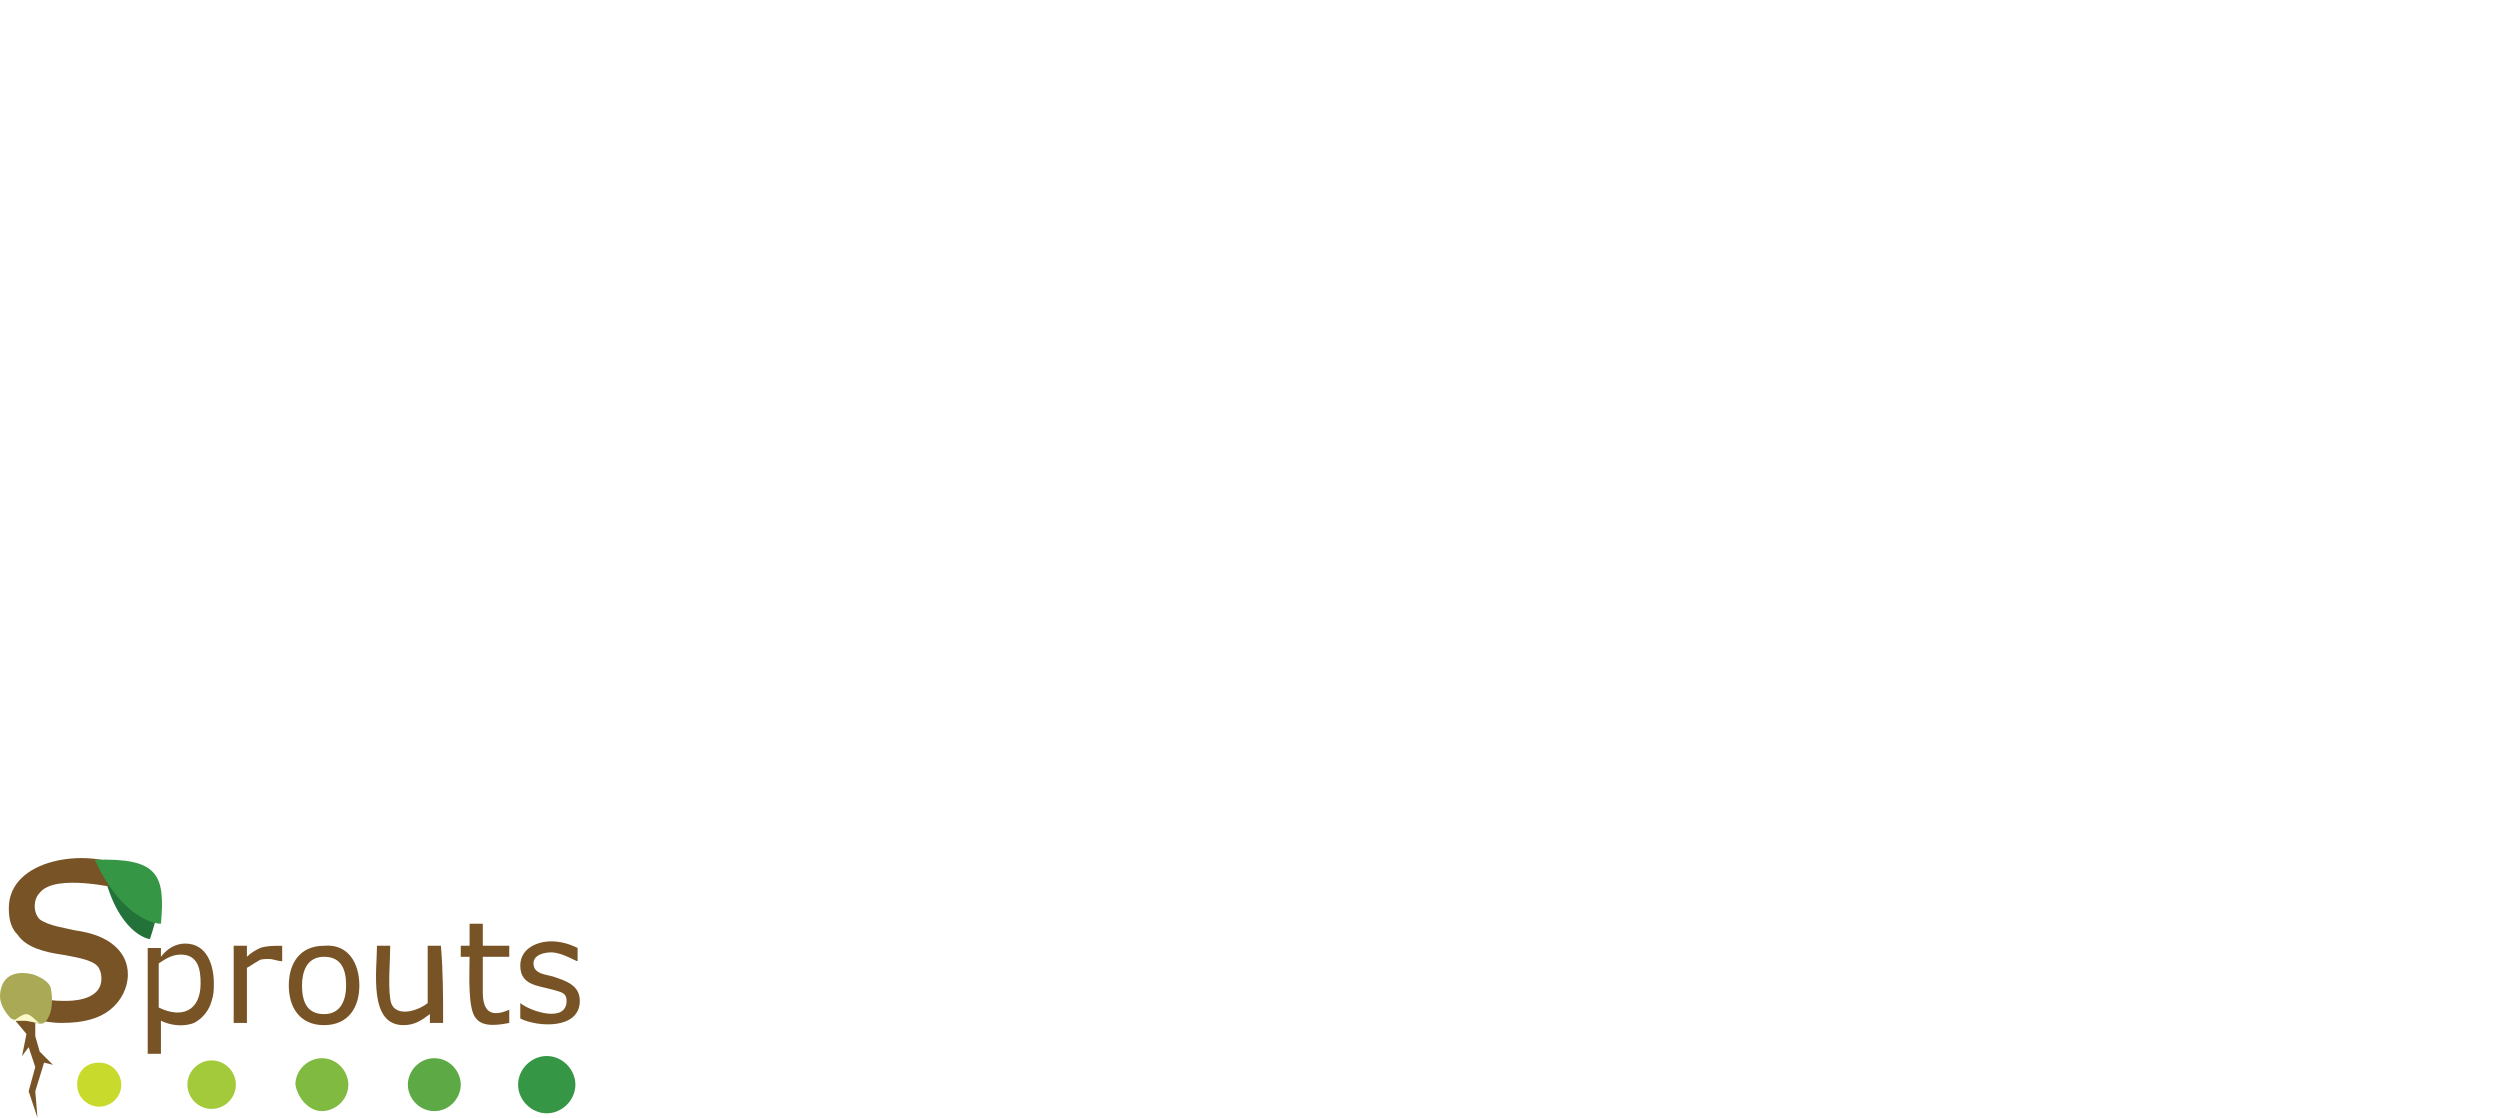
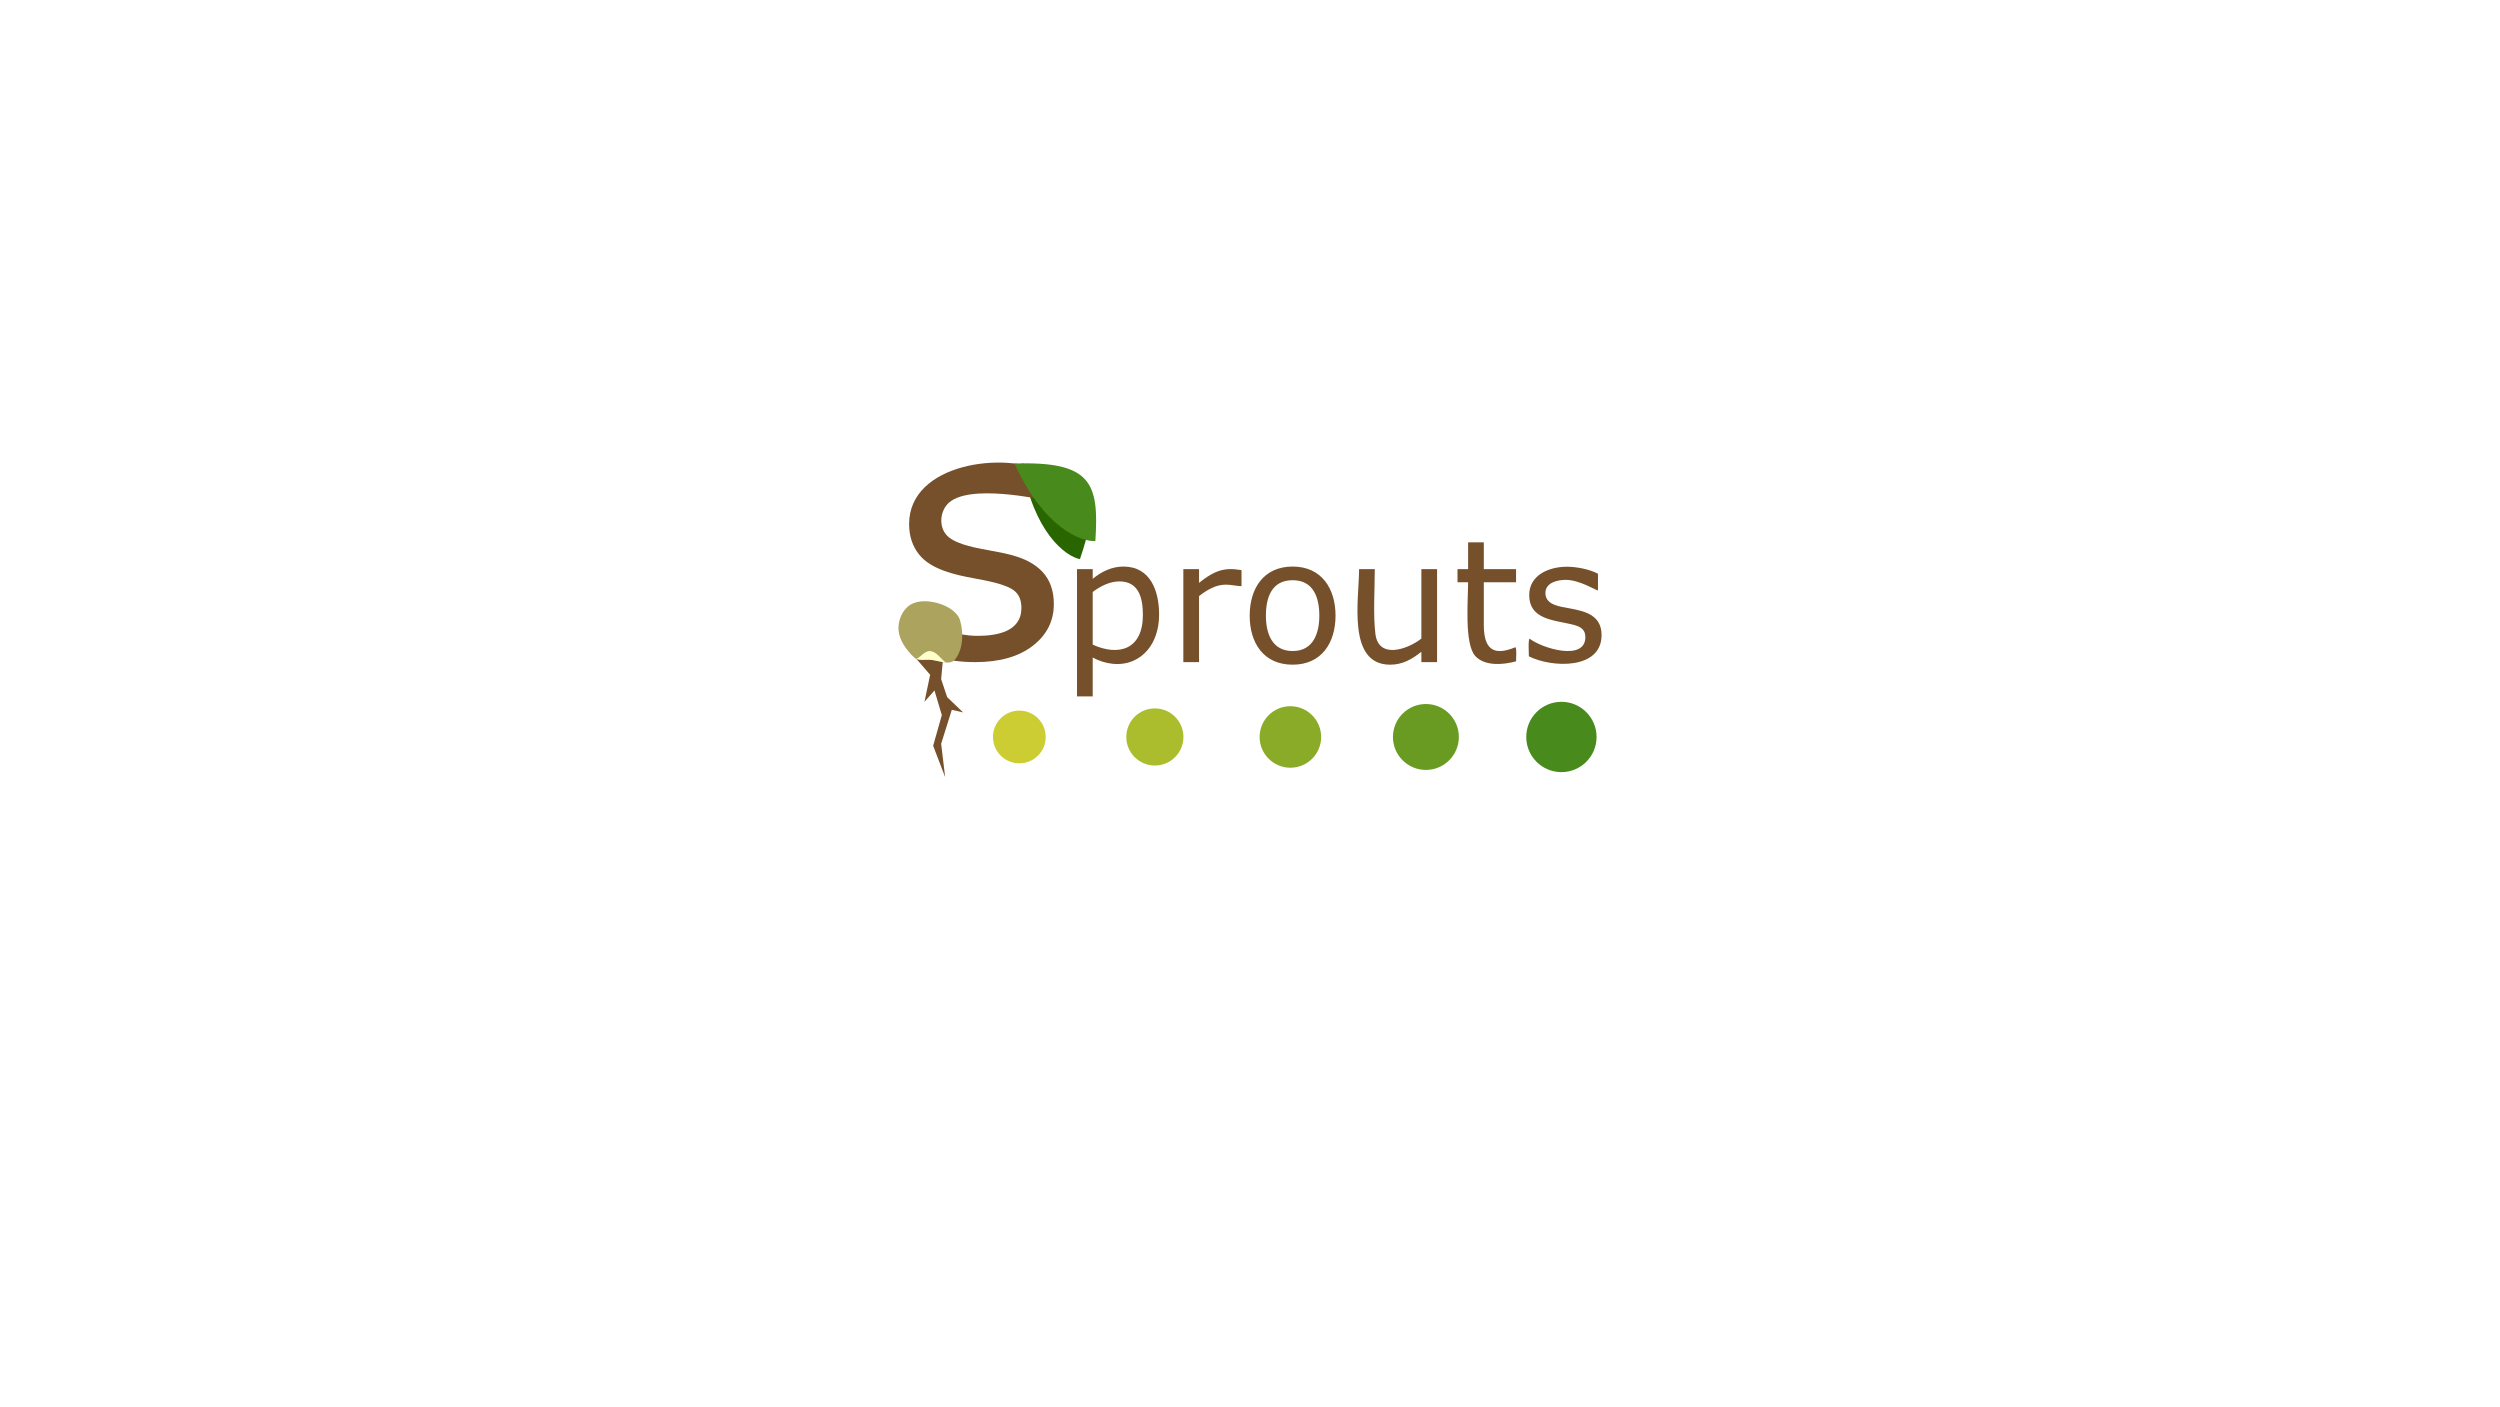
- <svg xmlns="http://www.w3.org/2000/svg" version="1.1" id="Layer_1" x="0px" y="0px" viewBox="0 0 113.4 50.7" enable-background="new 0 0 113.4 50.7" xml:space="preserve">
-   <g>
-     <polygon fill-rule="evenodd" clip-rule="evenodd" fill="#785326" points="0.7,46.3 1.2,46.9 1,47.9 1.3,47.5 1.6,48.4 1.3,49.5    1.7,50.7 1.6,49.5 2,48.2 2.4,48.3 1.8,47.7 1.6,47 1.6,46.4 1.3,46.2  " />
-     <path fill-rule="evenodd" clip-rule="evenodd" fill="#227239" d="M4.6,39c2.8,0.7,2.9,1.5,2.2,3.6C6.2,42.5,5,41.6,4.6,39L4.6,39z" />
-     <path fill="#785326" d="M5.8,44.2c0,0.6-0.3,1.2-0.8,1.6c-0.5,0.4-1.2,0.6-2.2,0.6c-0.5,0-1-0.1-1.4-0.2C1,46.1,0.6,46,0.4,45.8   v-1.3h0.1c0.4,0.3,0.8,0.5,1.2,0.7c0.5,0.2,0.9,0.2,1.3,0.2c0.7,0,1.6-0.2,1.6-1c0-0.3-0.1-0.5-0.2-0.6c-0.3-0.3-1.1-0.4-1.6-0.5   c-0.7-0.1-1.6-0.3-2-0.9c-0.3-0.3-0.4-0.7-0.4-1.2c0-2.3,3.6-2.7,5.1-1.9v1c-0.2,0-3-0.7-3.7,0.2c-0.3,0.3-0.3,0.9,0,1.2   C2.2,42,3,42.1,3.4,42.2c0.7,0.1,1.4,0.3,1.9,0.8C5.6,43.3,5.8,43.7,5.8,44.2L5.8,44.2z" />
-     <path fill-rule="evenodd" clip-rule="evenodd" fill="#AAAA56" d="M1.1,46.3c-0.2,0-0.4,0-0.6-0.1C0.3,46,0,45.6,0,45.2   c0-0.3,0.1-0.7,0.4-0.9c0.3-0.2,0.7-0.2,1.1-0.1c0.3,0.1,0.7,0.3,0.8,0.6c0.1,0.5,0.1,1.1-0.2,1.5C1.9,46.6,1.5,46.3,1.1,46.3   L1.1,46.3z" />
-     <path fill-rule="evenodd" clip-rule="evenodd" fill="#359746" d="M4.3,39c2.9-0.1,3.2,0.7,3,2.9C6.8,41.9,5.4,41.4,4.3,39L4.3,39z" />
-     <path fill="#785326" d="M9.7,44.6c0,0.3,0,0.5-0.1,0.8c-0.1,0.4-0.4,0.8-0.8,1c-0.5,0.2-1.1,0.1-1.5-0.1c0,0.5,0,1,0,1.5   c-0.2,0-0.4,0-0.6,0c0-1.6,0-3.2,0-4.8c0.2,0,0.4,0,0.6,0c0,0.1,0,0.2,0,0.4C7.6,43,8,42.8,8.4,42.8C9.4,42.8,9.7,43.8,9.7,44.6   L9.7,44.6z M9.1,44.6c0-0.6-0.1-1.3-0.9-1.3c-0.4,0-0.7,0.2-1,0.4c0,0.7,0,1.3,0,2C8.2,46.2,9.1,45.9,9.1,44.6L9.1,44.6z    M12.8,43.6c-0.2,0-0.4-0.1-0.6-0.1c-0.2,0-0.4,0-0.5,0.1c-0.2,0.1-0.3,0.2-0.5,0.3c0,0.8,0,1.6,0,2.5c-0.2,0-0.4,0-0.6,0   c0-1.2,0-2.3,0-3.5c0.2,0,0.4,0,0.6,0c0,0.2,0,0.3,0,0.5c0.2-0.2,0.4-0.3,0.6-0.4c0.3-0.1,0.6-0.1,1-0.1   C12.8,43.2,12.8,43.4,12.8,43.6L12.8,43.6z M16.3,44.7c0,1-0.5,1.8-1.6,1.8c-1.1,0-1.6-0.8-1.6-1.8c0-1,0.5-1.8,1.6-1.8   C15.8,42.8,16.3,43.7,16.3,44.7L16.3,44.7z M15.7,44.7c0-0.7-0.2-1.3-1-1.3c-0.8,0-1,0.7-1,1.3c0,0.7,0.2,1.3,1,1.3   C15.5,46,15.7,45.3,15.7,44.7L15.7,44.7z M20.1,46.4c-0.2,0-0.4,0-0.6,0c0-0.1,0-0.3,0-0.4c-0.4,0.3-0.7,0.5-1.2,0.5   c-1.6,0-1.2-2.5-1.2-3.6c0.2,0,0.4,0,0.6,0c0,0.7-0.1,1.7,0,2.4c0.1,0.9,1.2,0.6,1.7,0.2c0-0.9,0-1.7,0-2.6c0.2,0,0.4,0,0.6,0   C20.1,44.1,20.1,45.2,20.1,46.4L20.1,46.4z M23.1,46.4c-0.5,0.1-1.2,0.2-1.5-0.2c-0.4-0.4-0.3-2.1-0.3-2.8c-0.1,0-0.3,0-0.4,0   c0-0.2,0-0.3,0-0.5c0.1,0,0.3,0,0.4,0c0-0.3,0-0.7,0-1c0.2,0,0.4,0,0.6,0c0,0.3,0,0.7,0,1c0.4,0,0.8,0,1.2,0c0,0.2,0,0.3,0,0.5   c-0.4,0-0.8,0-1.2,0c0,0.5,0,1.1,0,1.6c0,0.8,0.3,1.2,1.2,0.8C23.1,45.9,23.1,46.3,23.1,46.4L23.1,46.4z M26.3,45.4   c0,1.3-1.9,1.2-2.7,0.8c0-0.1,0-0.7,0-0.7c0.5,0.4,2.1,0.9,2.1-0.1c0-0.4-0.3-0.4-0.6-0.5c-0.7-0.2-1.5-0.2-1.5-1.1   c0-0.8,0.8-1.1,1.4-1.1c0.4,0,0.8,0.1,1.2,0.3c0,0.2,0,0.4,0,0.6c-0.1,0-0.7-0.4-1.2-0.4c-0.3,0-0.8,0.1-0.8,0.5   c0,0.5,0.6,0.5,0.9,0.6C25.7,44.5,26.3,44.7,26.3,45.4L26.3,45.4z" />
-     <path fill-rule="evenodd" clip-rule="evenodd" fill="#FBF8CA" d="M1.1,46.3c-0.2,0-0.3,0-0.5,0C0.8,46.2,1,46,1.2,46   c0.2,0,0.4,0.3,0.6,0.4C1.6,46.4,1.3,46.3,1.1,46.3L1.1,46.3z" />
-     <path fill-rule="evenodd" clip-rule="evenodd" fill="#C8DA2C" d="M4.5,50.2c0.5,0,1-0.4,1-1c0-0.5-0.4-1-1-1s-1,0.4-1,1   C3.5,49.8,4,50.2,4.5,50.2L4.5,50.2z" />
-     <path fill-rule="evenodd" clip-rule="evenodd" fill="#A3CA3A" d="M9.6,50.3c0.6,0,1.1-0.5,1.1-1.1c0-0.6-0.5-1.1-1.1-1.1   c-0.6,0-1.1,0.5-1.1,1.1C8.5,49.8,9,50.3,9.6,50.3L9.6,50.3z" />
-     <path fill-rule="evenodd" clip-rule="evenodd" fill="#80BA41" d="M14.6,50.4c0.6,0,1.2-0.5,1.2-1.2c0-0.6-0.5-1.2-1.2-1.2   c-0.6,0-1.2,0.5-1.2,1.2C13.5,49.8,14,50.4,14.6,50.4L14.6,50.4z" />
-     <path fill-rule="evenodd" clip-rule="evenodd" fill="#5CA945" d="M19.7,50.4c0.7,0,1.2-0.6,1.2-1.2S20.4,48,19.7,48   c-0.7,0-1.2,0.6-1.2,1.2S19,50.4,19.7,50.4L19.7,50.4z" />
-     <path fill-rule="evenodd" clip-rule="evenodd" fill="#359746" d="M24.8,50.5c0.7,0,1.3-0.6,1.3-1.3c0-0.7-0.6-1.3-1.3-1.3   c-0.7,0-1.3,0.6-1.3,1.3C23.5,49.9,24.1,50.5,24.8,50.5L24.8,50.5z" />
+ <svg xmlns="http://www.w3.org/2000/svg" xml:space="preserve" width="1280px" height="720px" version="1.1" style="shape-rendering:geometricPrecision; text-rendering:geometricPrecision; image-rendering:optimizeQuality; fill-rule:evenodd; clip-rule:evenodd" viewBox="0 0 1280000 720000">
+   <defs>
+     <style type="text/css">
+    
+     .fil1 {fill:#296600}
+     .fil4 {fill:#488A1C}
+     .fil6 {fill:#699B22}
+     .fil0 {fill:#75502B}
+     .fil7 {fill:#8AAB28}
+     .fil8 {fill:#ABBC2D}
+     .fil3 {fill:#ACA35E}
+     .fil9 {fill:#CCCC33}
+     .fil5 {fill:#FFFFCC}
+     .fil2 {fill:#75502B;fill-rule:nonzero}
+    
+   </style>
+   </defs>
+   <g id="Layer_x0020_1">
+     <g id="Title">
+       <polygon id="root" class="fil0" points="469241,337403 476236,345491 473334,359315 478453,353513 482208,366141 477771,381842 483915,397885 481866,380818 487328,363411 493130,364776 484939,356926 481866,347710 482671,338981 478213,336002 " />
+       <path id="leaf_down" class="fil1" d="M523206 237231c38323,9026 39333,20781 29720,49054 -7168,-1364 -23918,-13556 -29720,-49054z" />
+       <path id="stroke" class="fil2" d="M539562 309271c0,8679 -3584,15814 -10777,21377 -7193,5563 -17010,8359 -29474,8359 -7049,0 -13516,-844 -19400,-2505 -5883,-1689 -10806,-3524 -14796,-5534l0 -17998 845 0c5038,3843 10660,6902 16834,9174 6176,2271 12089,3408 17738,3408 9671,0 22428,-2052 22428,-14244 0,-3757 -1077,-6582 -3234,-8504 -4221,-3825 -15365,-5618 -21291,-6758 -9265,-1694 -21656,-4421 -27728,-11971 -3494,-4281 -5243,-9553 -5243,-15786 0,-31064 48879,-37510 70428,-26339l0 14056c-2353,0 -40588,-8909 -50753,2058 -4172,4497 -4535,12753 598,16954 5014,4105 15006,5670 21466,6902 9400,1732 19351,3501 26329,10632 4019,4223 6030,9786 6030,16719z" />
+       <path id="seed_1" class="fil3" d="M475916 337774c-2630,-118 -5917,701 -7824,-1115 -3896,-3707 -7586,-8627 -8045,-13985 -401,-4672 1829,-10264 5744,-12847 4171,-2752 10196,-2300 14972,-832 4436,1363 9540,4301 10829,8759 1851,6406 1557,14594 -2553,19846 -2695,3442 -8754,369 -13123,174z" />
+       <path id="leaf_up_x0020_" class="fil4" d="M519422 237309c39354,-1201 43371,9892 41404,39690 -7277,538 -26612,-6904 -41404,-39690z" />
+       <path id="text_x0020_" class="fil2" d="M593459 314644c0,3859 -554,7398 -1675,10588 -1986,5751 -5732,10471 -11345,13004 -6722,3036 -14641,1864 -20970,-1587 0,6640 0,13281 0,19921 -2679,0 -5359,0 -8039,0 0,-21727 0,-43455 0,-65183 2680,0 5360,0 8039,0 0,1665 0,3330 0,4995 4461,-3732 9831,-6305 15728,-6305 13938,0 18262,12679 18262,24567zm-8301 175c0,-8350 -1934,-17141 -12014,-17141 -4958,0 -9808,2471 -13675,5418 0,8990 0,17980 0,26970 13308,6020 25689,2557 25689,-15247zm50504 -14694c-2299,0 -5060,-786 -7907,-786 -2476,0 -4879,553 -7179,1645 -2316,1092 -4530,2505 -6670,4238 0,11262 0,22524 0,33786 -2680,0 -5360,0 -8039,0 0,-15873 0,-31748 0,-47621 2679,0 5359,0 8039,0 0,2345 0,4690 0,7034 3188,-2563 5999,-4369 8446,-5432 4584,-2003 8596,-1858 13310,-1093 0,2744 0,5486 0,8229zm48131 15087c0,13818 -7081,25106 -21946,25106 -14940,0 -22005,-11201 -22005,-25106 0,-13884 7078,-25135 22005,-25135 14852,0 21946,11337 21946,25135zm-8300 0c0,-9170 -2941,-18145 -13646,-18145 -10785,0 -13703,8885 -13703,18145 0,9095 3123,18116 13703,18116 10555,0 13646,-9063 13646,-18116zm60290 23796c-2679,0 -5360,0 -8039,0 0,-1767 0,-3534 0,-5301 -4867,3846 -9622,6611 -15990,6611 -22225,0 -15903,-33716 -15903,-48931 2679,0 5359,0 8039,0 0,10102 -900,23600 334,33334 1757,12970 16572,7678 23520,2243 0,-11859 0,-23718 0,-35577 2679,0 5360,0 8039,0 0,15873 0,31748 0,47621zm40440 -408c-6459,1755 -15759,2632 -20752,-2563 -5843,-6010 -3800,-29159 -3800,-37922 -1806,0 -3612,0 -5418,0 0,-2242 0,-4485 0,-6728 1806,0 3612,0 5418,0 0,-4573 0,-9145 0,-13718 2679,0 5359,0 8038,0 0,4573 0,9145 0,13718 5505,0 11010,0 16514,0 0,2243 0,4486 0,6728 -5504,0 -11009,0 -16514,0 0,7248 0,14495 0,21743 0,11522 4076,16572 16092,11548 872,0 422,6150 422,7194zm43777 -13413c0,17734 -25425,16796 -37223,10850 0,-1194 -442,-9000 422,-9000 6487,4950 28500,11641 28500,-830 0,-4820 -3804,-5828 -7820,-6728 -8921,-2058 -20927,-2620 -20927,-14781 0,-10388 10308,-14534 19266,-14534 5018,0 11474,1263 15946,3582 0,2855 0,5709 0,8563 -982,0 -9425,-5417 -16484,-5417 -4295,0 -10427,1396 -10427,6742 0,6295 7732,6959 12567,7879 8129,1495 16180,3609 16180,13674z" />
+       <path id="seed_2" class="fil5" d="M475917 337773c-2157,-97 -4757,438 -6676,-370 2388,-1344 4443,-4350 7164,-4027 3223,383 5214,3872 7820,5808 -2682,-219 -5779,-1297 -8308,-1411z" />
+       <g id="circles">
+         <path id="c_5" class="fil4" d="M799445 359330c-9941,0 -18001,8059 -18001,18000 0,9941 8060,18000 18001,18000 9941,0 18000,-8059 18000,-18000 0,-9941 -8059,-18000 -18000,-18000z" />
+         <path id="c_4" class="fil6" d="M730061 360454c-9321,0 -16876,7555 -16876,16875 0,9320 7555,16875 16876,16875 9319,0 16875,-7555 16875,-16875 0,-9320 -7556,-16875 -16875,-16875z" />
+         <path id="c_3" class="fil7" d="M660675 361579c-8698,0 -15751,7052 -15751,15750 0,8698 7053,15750 15751,15750 8698,0 15750,-7052 15750,-15750 0,-8698 -7052,-15750 -15750,-15750z" />
+         <path id="c_2" class="fil8" d="M591290 362704c-8078,0 -14625,6548 -14625,14625 0,8077 6547,14625 14625,14625 8076,0 14625,-6548 14625,-14625 0,-8077 -6549,-14625 -14625,-14625z" />
+         <path id="c_1" class="fil9" d="M521903 363830c-7455,0 -13500,6044 -13500,13500 0,7455 6045,13500 13500,13500 7456,0 13500,-6045 13500,-13500 0,-7456 -6044,-13500 -13500,-13500z" />
+       </g>
+     </g>
  </g>
</svg>
